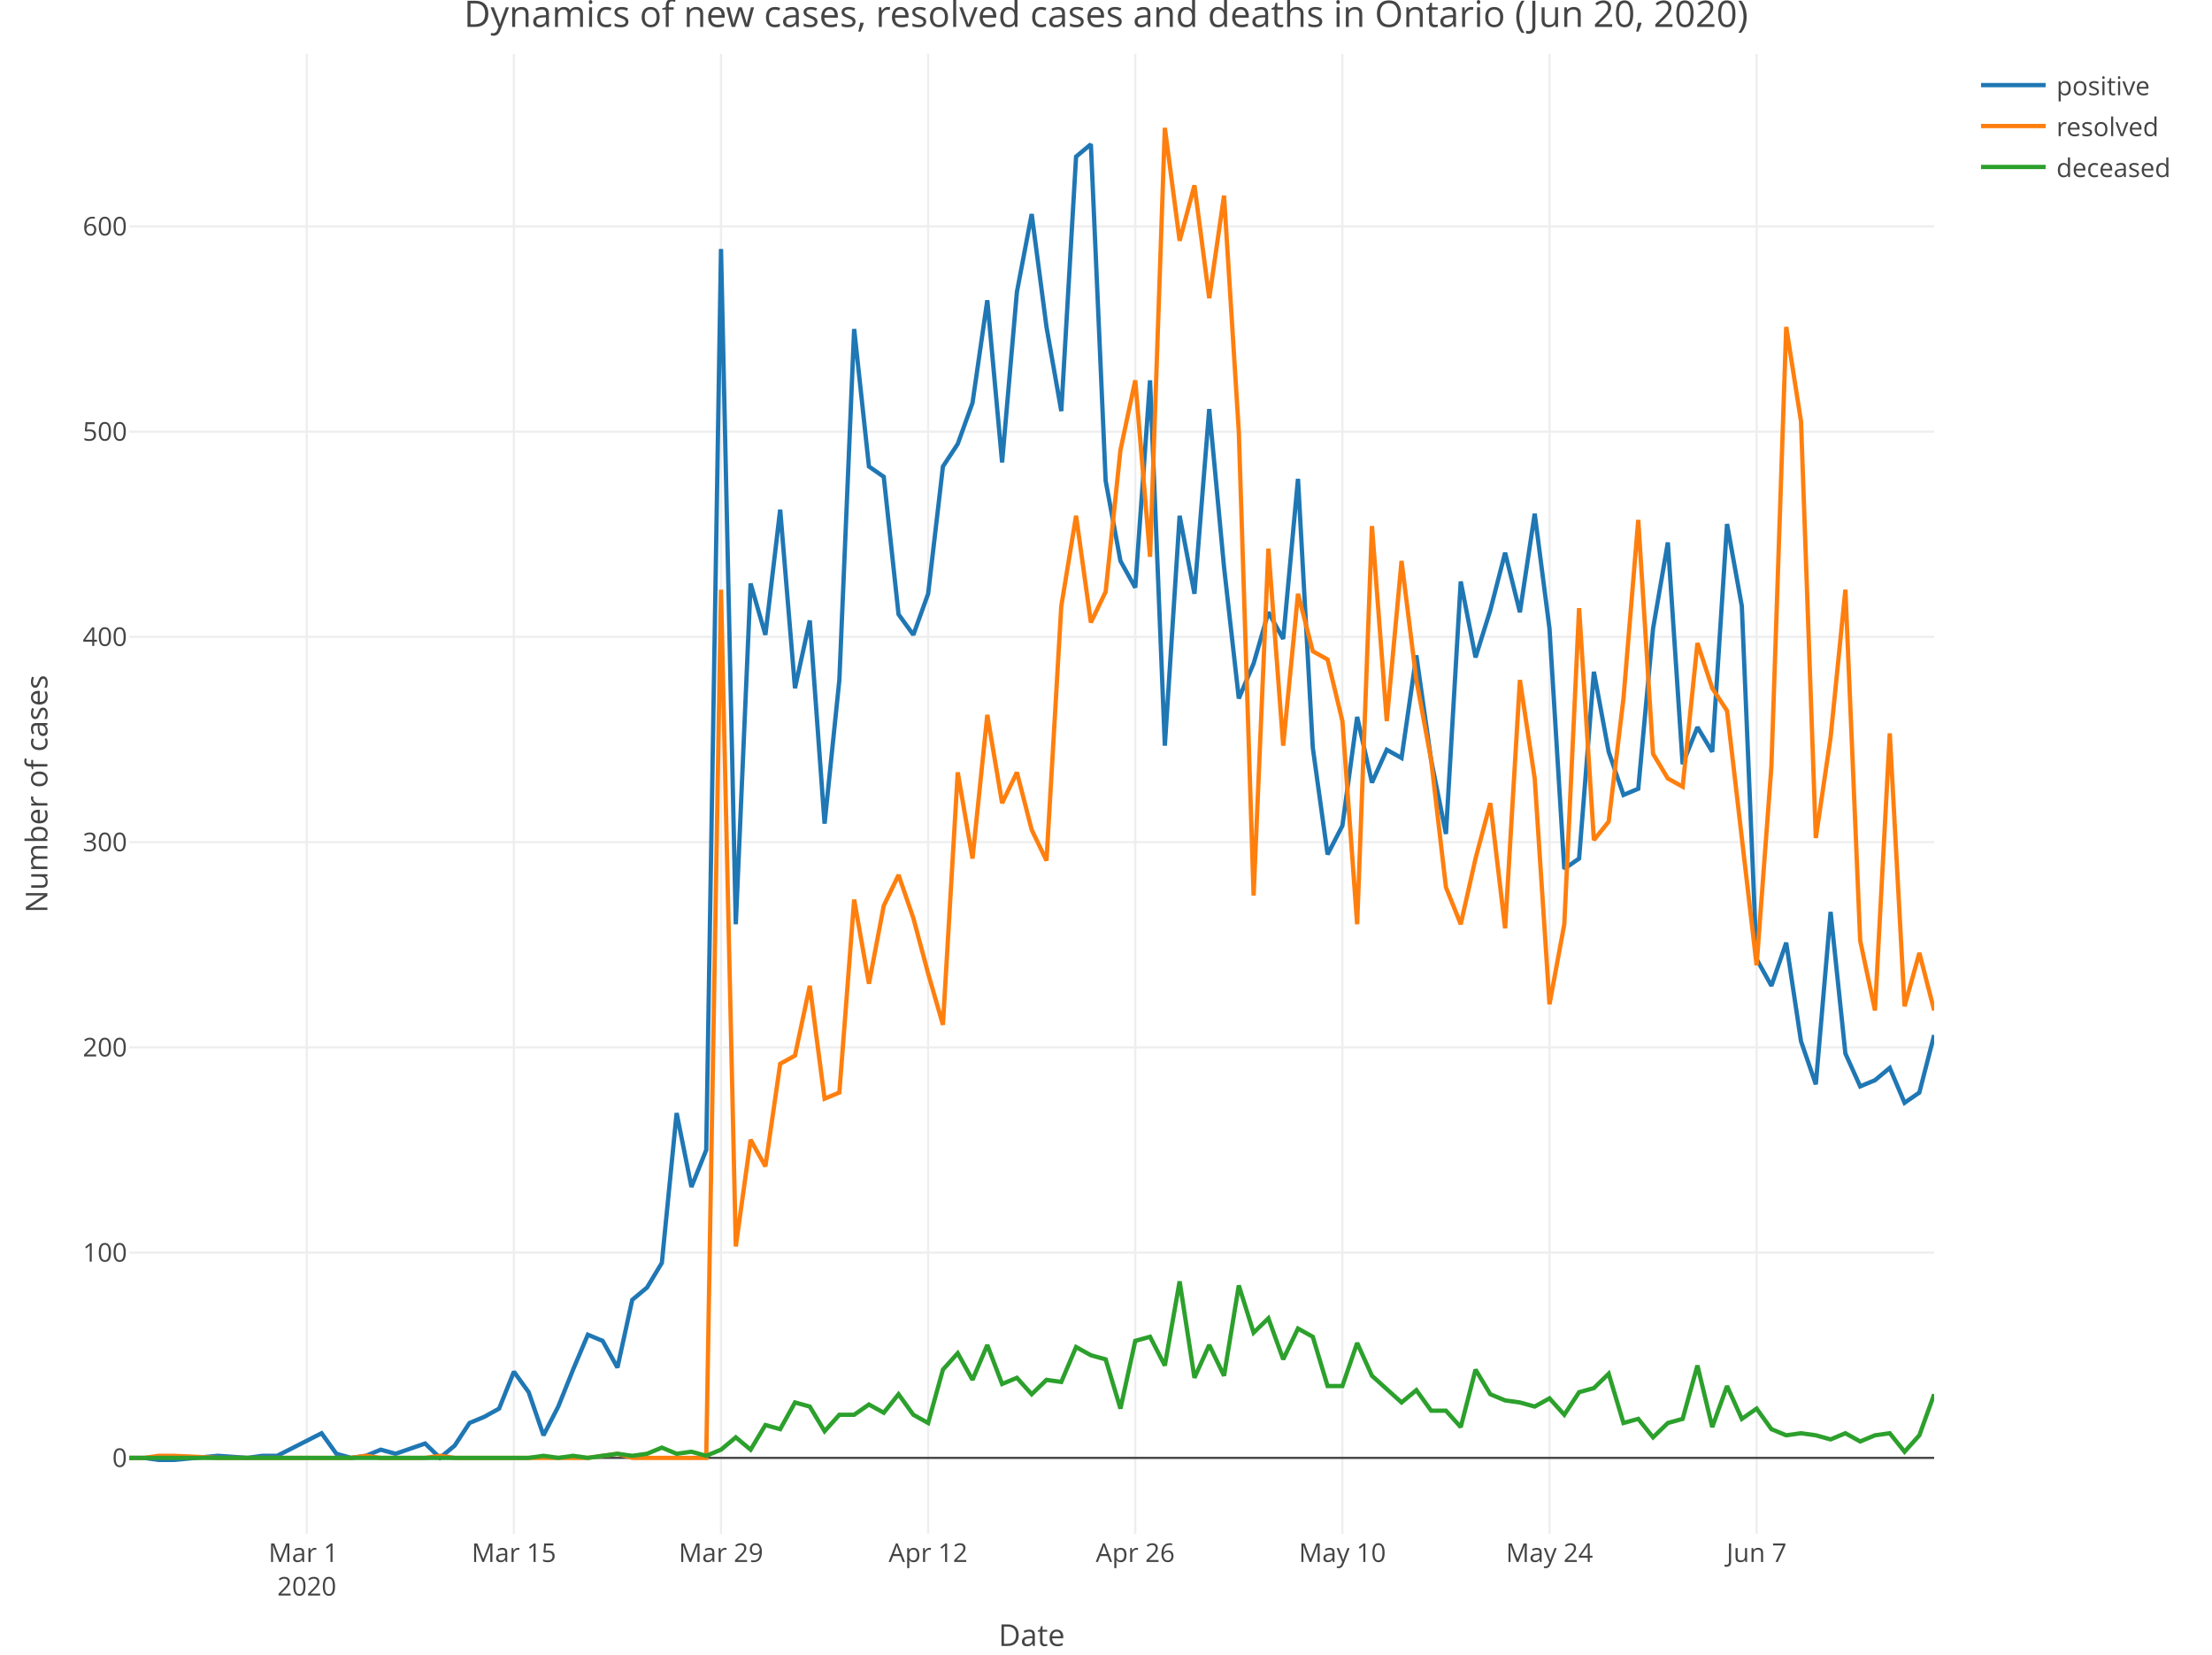
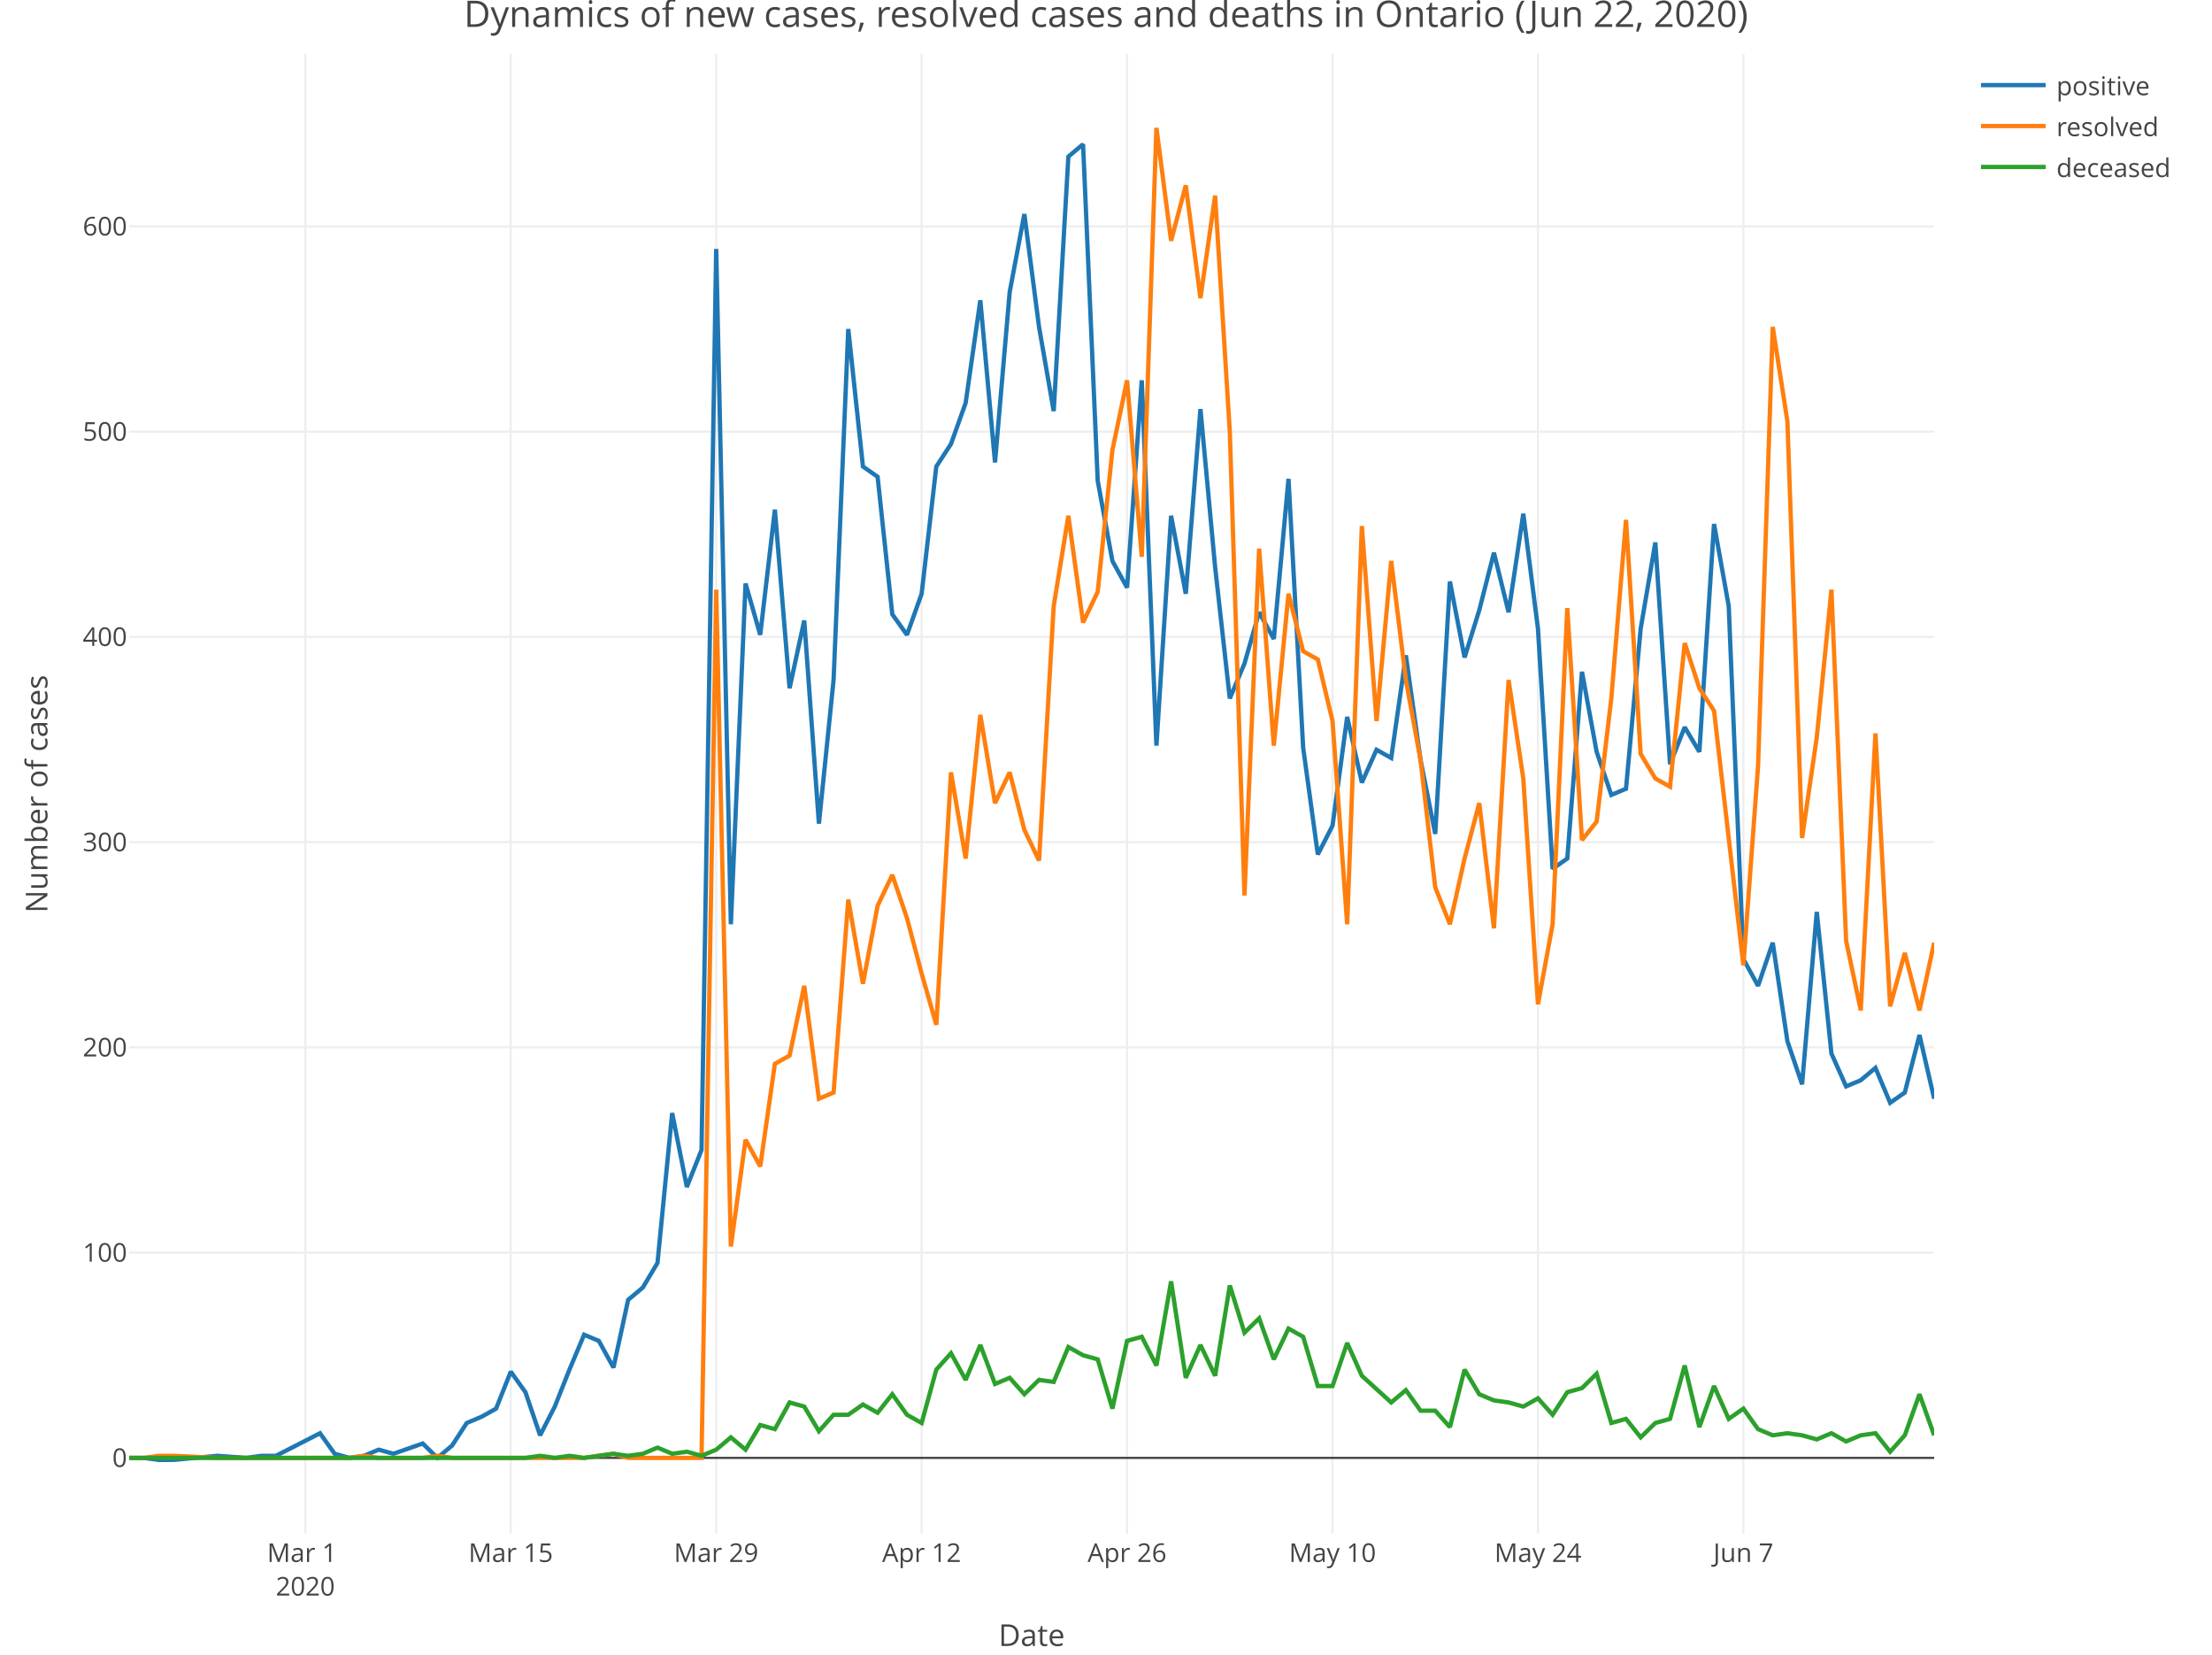
<svg xmlns="http://www.w3.org/2000/svg" class="main-svg" width="1027" height="768" style="" viewBox="0 0 1027 768">
  <rect x="0" y="0" width="1027" height="768" style="fill: rgb(255, 255, 255); fill-opacity: 1;" />
-   <defs id="defs-caba24">
+   <defs id="defs-5d5ca1">
    <g class="clips">
-       <clipPath id="clipcaba24xyplot" class="plotclip">
+       <clipPath id="clip5d5ca1xyplot" class="plotclip">
        <rect width="838" height="687" />
      </clipPath>
-       <clipPath class="axesclip" id="clipcaba24x">
+       <clipPath class="axesclip" id="clip5d5ca1x">
        <rect x="60" y="0" width="838" height="768" />
      </clipPath>
-       <clipPath class="axesclip" id="clipcaba24y">
+       <clipPath class="axesclip" id="clip5d5ca1y">
        <rect x="0" y="25" width="1027" height="687" />
      </clipPath>
-       <clipPath class="axesclip" id="clipcaba24xy">
+       <clipPath class="axesclip" id="clip5d5ca1xy">
        <rect x="60" y="25" width="838" height="687" />
      </clipPath>
    </g>
    <g class="gradients" />
  </defs>
  <g class="bglayer" />
  <g class="layer-below">
    <g class="imagelayer" />
    <g class="shapelayer" />
  </g>
  <g class="cartesianlayer">
    <g class="subplot xy">
      <g class="layer-subplot">
        <g class="shapelayer" />
        <g class="imagelayer" />
      </g>
      <g class="gridlayer">
        <g class="x">
-           <path class="xgrid crisp" transform="translate(142.43,0)" d="M0,25v687" style="stroke: rgb(238, 238, 238); stroke-opacity: 1; stroke-width: 1px;" />
-           <path class="xgrid crisp" transform="translate(238.59,0)" d="M0,25v687" style="stroke: rgb(238, 238, 238); stroke-opacity: 1; stroke-width: 1px;" />
-           <path class="xgrid crisp" transform="translate(334.75,0)" d="M0,25v687" style="stroke: rgb(238, 238, 238); stroke-opacity: 1; stroke-width: 1px;" />
-           <path class="xgrid crisp" transform="translate(430.92,0)" d="M0,25v687" style="stroke: rgb(238, 238, 238); stroke-opacity: 1; stroke-width: 1px;" />
-           <path class="xgrid crisp" transform="translate(527.08,0)" d="M0,25v687" style="stroke: rgb(238, 238, 238); stroke-opacity: 1; stroke-width: 1px;" />
-           <path class="xgrid crisp" transform="translate(623.25,0)" d="M0,25v687" style="stroke: rgb(238, 238, 238); stroke-opacity: 1; stroke-width: 1px;" />
-           <path class="xgrid crisp" transform="translate(719.41,0)" d="M0,25v687" style="stroke: rgb(238, 238, 238); stroke-opacity: 1; stroke-width: 1px;" />
-           <path class="xgrid crisp" transform="translate(815.57,0)" d="M0,25v687" style="stroke: rgb(238, 238, 238); stroke-opacity: 1; stroke-width: 1px;" />
+           <path class="xgrid crisp" transform="translate(141.76,0)" d="M0,25v687" style="stroke: rgb(238, 238, 238); stroke-opacity: 1; stroke-width: 1px;" />
+           <path class="xgrid crisp" transform="translate(237.14,0)" d="M0,25v687" style="stroke: rgb(238, 238, 238); stroke-opacity: 1; stroke-width: 1px;" />
+           <path class="xgrid crisp" transform="translate(332.52,0)" d="M0,25v687" style="stroke: rgb(238, 238, 238); stroke-opacity: 1; stroke-width: 1px;" />
+           <path class="xgrid crisp" transform="translate(427.9,0)" d="M0,25v687" style="stroke: rgb(238, 238, 238); stroke-opacity: 1; stroke-width: 1px;" />
+           <path class="xgrid crisp" transform="translate(523.28,0)" d="M0,25v687" style="stroke: rgb(238, 238, 238); stroke-opacity: 1; stroke-width: 1px;" />
+           <path class="xgrid crisp" transform="translate(618.67,0)" d="M0,25v687" style="stroke: rgb(238, 238, 238); stroke-opacity: 1; stroke-width: 1px;" />
+           <path class="xgrid crisp" transform="translate(714.05,0)" d="M0,25v687" style="stroke: rgb(238, 238, 238); stroke-opacity: 1; stroke-width: 1px;" />
+           <path class="xgrid crisp" transform="translate(809.43,0)" d="M0,25v687" style="stroke: rgb(238, 238, 238); stroke-opacity: 1; stroke-width: 1px;" />
        </g>
        <g class="y">
          <path class="ygrid crisp" transform="translate(0,581.43)" d="M60,0h838" style="stroke: rgb(238, 238, 238); stroke-opacity: 1; stroke-width: 1px;" />
          <path class="ygrid crisp" transform="translate(0,486.16)" d="M60,0h838" style="stroke: rgb(238, 238, 238); stroke-opacity: 1; stroke-width: 1px;" />
          <path class="ygrid crisp" transform="translate(0,390.89)" d="M60,0h838" style="stroke: rgb(238, 238, 238); stroke-opacity: 1; stroke-width: 1px;" />
          <path class="ygrid crisp" transform="translate(0,295.62)" d="M60,0h838" style="stroke: rgb(238, 238, 238); stroke-opacity: 1; stroke-width: 1px;" />
          <path class="ygrid crisp" transform="translate(0,200.35)" d="M60,0h838" style="stroke: rgb(238, 238, 238); stroke-opacity: 1; stroke-width: 1px;" />
          <path class="ygrid crisp" transform="translate(0,105.08)" d="M60,0h838" style="stroke: rgb(238, 238, 238); stroke-opacity: 1; stroke-width: 1px;" />
        </g>
      </g>
      <g class="zerolinelayer">
        <path class="yzl zl crisp" transform="translate(0,676.7)" d="M60,0h838" style="stroke: rgb(68, 68, 68); stroke-opacity: 1; stroke-width: 1px;" />
      </g>
      <path class="xlines-below" />
      <path class="ylines-below" />
      <g class="overlines-below" />
      <g class="xaxislayer-below" />
      <g class="yaxislayer-below" />
      <g class="overaxes-below" />
-       <g class="plot" transform="translate(60, 25)" clip-path="url('#clipcaba24xyplot')">
+       <g class="plot" transform="translate(60, 25)" clip-path="url('#clip5d5ca1xyplot')">
        <g class="scatterlayer mlayer">
-           <g class="trace scatter trace627149" style="stroke-miterlimit: 2; opacity: 1;">
+           <g class="trace scatter tracea3134c" style="stroke-miterlimit: 2; opacity: 1;">
            <g class="fills" />
            <g class="errorbars" />
            <g class="lines">
-               <path class="js-line" d="M0,651.7L6.87,651.7L13.74,652.65L20.61,652.65L41.21,650.74L54.95,651.7L61.82,650.74L68.69,650.74L89.3,640.26L96.16,649.79L103.03,651.7L109.9,650.74L116.77,647.89L123.64,649.79L137.38,645.03L144.25,651.7L151.11,645.98L157.98,635.5L164.85,632.64L171.72,628.83L178.59,611.68L185.46,621.21L192.33,641.22L199.2,627.88L206.07,610.73L212.93,594.54L219.8,597.39L226.67,609.78L233.54,578.34L240.41,572.62L247.28,561.19L254.15,491.64L261.02,525.94L267.89,508.79L274.75,90.56L281.62,404L288.49,245.85L295.36,269.67L302.23,211.55L309.1,294.44L315.97,263L322.84,357.31L329.7,290.63L336.57,127.71L343.44,191.54L350.31,196.31L357.18,260.14L364.05,269.67L370.92,250.61L377.79,191.54L384.66,181.07L391.52,162.01L398.39,114.38L405.26,189.64L412.13,110.57L419,74.36L425.87,126.76L432.74,165.82L439.61,47.69L446.48,41.97L453.34,198.21L460.21,235.37L467.08,247.75L473.95,151.53L480.82,321.11L487.69,214.41L494.56,250.61L501.43,164.87L508.3,238.23L515.16,299.2L522.03,283L528.9,259.19L535.77,271.57L542.64,197.26L549.51,322.06L556.38,371.6L563.25,358.27L570.11,307.77L576.98,338.26L583.85,323.02L590.72,326.83L597.59,279.19L604.46,327.78L611.33,362.08L618.2,244.9L625.07,280.15L631.93,258.23L638.8,231.56L645.67,259.19L652.54,213.46L659.41,266.81L666.28,378.27L673.15,373.51L680.02,286.81L686.89,323.97L693.75,343.98L700.62,341.12L707.49,266.81L714.36,226.79L721.23,329.69L728.1,312.54L734.97,323.97L741.84,218.22L748.7,256.33L755.57,420.19L762.44,432.58L769.31,412.57L776.18,458.3L783.05,478.31L789.92,398.28L796.79,464.02L803.66,479.26L810.52,476.4L817.39,470.68L824.26,486.88L831.13,482.12L838,455.44" style="vector-effect: non-scaling-stroke; fill: none; stroke: rgb(31, 119, 180); stroke-opacity: 1; stroke-width: 2px; opacity: 1;" />
+               <path class="js-line" d="M0,651.7L6.81,651.7L13.63,652.65L20.44,652.65L40.88,650.74L54.5,651.7L61.32,650.74L68.13,650.74L88.57,640.26L95.38,649.79L102.2,651.7L109.01,650.74L115.82,647.89L122.63,649.79L136.26,645.03L143.07,651.7L149.89,645.98L156.7,635.5L163.51,632.64L170.33,628.83L177.14,611.68L183.95,621.21L190.76,641.22L197.58,627.88L204.39,610.73L211.2,594.54L218.02,597.39L224.83,609.78L231.64,578.34L238.46,572.62L245.27,561.19L252.08,491.64L258.89,525.94L265.71,508.79L272.52,90.56L279.33,404L286.15,245.85L292.96,269.67L299.77,211.55L306.59,294.44L313.4,263L320.21,357.31L327.02,290.63L333.84,127.71L340.65,191.54L347.46,196.31L354.28,260.14L361.09,269.67L367.9,250.61L374.72,191.54L381.53,181.07L388.34,162.01L395.15,114.38L401.97,189.64L408.78,110.57L415.59,74.36L422.41,126.76L429.22,165.82L436.03,47.69L442.85,41.97L449.66,198.21L456.47,235.37L463.28,247.75L470.1,151.53L476.91,321.11L483.72,214.41L490.54,250.61L497.35,164.87L504.16,238.23L510.98,299.2L517.79,283L524.6,259.19L531.41,271.57L538.23,197.26L545.04,322.06L551.85,371.6L558.67,358.27L565.48,307.77L572.29,338.26L579.11,323.02L585.92,326.83L592.73,279.19L599.54,327.78L606.36,362.08L613.17,244.9L619.98,280.15L626.8,258.23L633.61,231.56L640.42,259.19L647.24,213.46L654.05,266.81L660.86,378.27L667.67,373.51L674.49,286.81L681.3,323.97L688.11,343.98L694.93,341.12L701.74,266.81L708.55,226.79L715.37,329.69L722.18,312.54L728.99,323.97L735.8,218.22L742.62,256.33L749.43,420.19L756.24,432.58L763.06,412.57L769.87,458.3L776.68,478.31L783.5,398.28L790.31,464.02L797.12,479.26L803.93,476.4L810.75,470.68L817.56,486.88L824.37,482.12L831.19,455.44L838,484.98" style="vector-effect: non-scaling-stroke; fill: none; stroke: rgb(31, 119, 180); stroke-opacity: 1; stroke-width: 2px; opacity: 1;" />
            </g>
            <g class="points" />
            <g class="text" />
          </g>
-           <g class="trace scatter trace53d86d" style="stroke-miterlimit: 2; opacity: 1;">
+           <g class="trace scatter trace8bb3c0" style="stroke-miterlimit: 2; opacity: 1;">
            <g class="fills" />
            <g class="errorbars" />
            <g class="lines">
-               <path class="js-line" d="M0,651.7L6.87,651.7L13.74,650.74L20.61,650.74L41.21,651.7L103.03,651.7L109.9,650.74L116.77,651.7L123.64,651.7L137.38,651.7L144.25,650.74L151.11,651.7L157.98,651.7L212.93,651.7L219.8,650.74L226.67,649.79L233.54,651.7L267.89,651.7L274.75,248.71L281.62,553.57L288.49,504.03L295.36,516.41L302.23,468.78L309.1,464.97L315.97,432.58L322.84,484.98L329.7,482.12L336.57,392.56L343.44,431.62L350.31,395.42L357.18,381.13L364.05,401.14L370.92,426.86L377.79,450.68L384.66,333.5L391.52,373.51L398.39,306.82L405.26,347.79L412.13,333.5L419,360.17L425.87,374.46L432.74,256.33L439.61,214.41L446.48,263.95L453.34,249.66L460.21,183.92L467.08,151.53L473.95,233.46L480.82,34.35L487.69,86.75L494.56,61.03L501.43,113.42L508.3,65.79L515.16,175.35L522.03,390.66L528.9,229.65L535.77,321.11L542.64,250.61L549.51,277.29L556.38,281.1L563.25,309.68L570.11,404L576.98,219.17L583.85,309.68L590.72,235.37L597.59,290.63L604.46,327.78L611.33,386.85L618.2,404L625.07,373.51L631.93,347.79L638.8,405.9L645.67,290.63L652.54,336.35L659.41,441.15L666.28,404L673.15,257.28L680.02,364.94L686.89,356.36L693.75,299.2L700.62,216.32L707.49,324.92L714.36,336.35L721.23,340.17L728.1,273.48L734.97,294.44L741.84,304.92L755.57,423.05L762.44,330.64L769.31,126.76L776.18,170.59L783.05,363.98L789.92,317.3L796.79,248.71L803.66,411.62L810.52,444.01L817.39,315.4L824.26,442.1L831.13,417.33L838,444.01" style="vector-effect: non-scaling-stroke; fill: none; stroke: rgb(255, 127, 14); stroke-opacity: 1; stroke-width: 2px; opacity: 1;" />
+               <path class="js-line" d="M0,651.7L6.81,651.7L13.63,650.74L20.44,650.74L40.88,651.7L102.2,651.7L109.01,650.74L115.82,651.7L122.63,651.7L136.26,651.7L143.07,650.74L149.89,651.7L156.7,651.7L211.2,651.7L218.02,650.74L224.83,649.79L231.64,651.7L265.71,651.7L272.52,248.71L279.33,553.57L286.15,504.03L292.96,516.41L299.77,468.78L306.59,464.97L313.4,432.58L320.21,484.98L327.02,482.12L333.84,392.56L340.65,431.62L347.46,395.42L354.28,381.13L361.09,401.14L367.9,426.86L374.72,450.68L381.53,333.5L388.34,373.51L395.15,306.82L401.97,347.79L408.78,333.5L415.59,360.17L422.41,374.46L429.22,256.33L436.03,214.41L442.85,263.95L449.66,249.66L456.47,183.92L463.28,151.53L470.1,233.46L476.91,34.35L483.72,86.75L490.54,61.03L497.35,113.42L504.16,65.79L510.98,175.35L517.79,390.66L524.6,229.65L531.41,321.11L538.23,250.61L545.04,277.29L551.85,281.1L558.67,309.68L565.48,404L572.29,219.17L579.11,309.68L585.92,235.37L592.73,290.63L599.54,327.78L606.36,386.85L613.17,404L619.98,373.51L626.8,347.79L633.61,405.9L640.42,290.63L647.24,336.35L654.05,441.15L660.86,404L667.67,257.28L674.49,364.94L681.3,356.36L688.11,299.2L694.93,216.32L701.74,324.92L708.55,336.35L715.37,340.17L722.18,273.48L728.99,294.44L735.8,304.92L749.43,423.05L756.24,330.64L763.06,126.76L769.87,170.59L776.68,363.98L783.5,317.3L790.31,248.71L797.12,411.62L803.93,444.01L810.75,315.4L817.56,442.1L824.37,417.33L831.19,444.01L838,412.57" style="vector-effect: non-scaling-stroke; fill: none; stroke: rgb(255, 127, 14); stroke-opacity: 1; stroke-width: 2px; opacity: 1;" />
            </g>
            <g class="points" />
            <g class="text" />
          </g>
-           <g class="trace scatter tracec10a8f" style="stroke-miterlimit: 2; opacity: 1;">
+           <g class="trace scatter trace7f7e99" style="stroke-miterlimit: 2; opacity: 1;">
            <g class="fills" />
            <g class="errorbars" />
            <g class="lines">
-               <path class="js-line" d="M0,651.7L185.46,651.7L192.33,650.74L199.2,651.7L206.07,650.74L212.93,651.7L219.8,650.74L226.67,649.79L233.54,650.74L240.41,649.79L247.28,646.93L254.15,649.79L261.02,648.84L267.89,650.74L274.75,647.89L281.62,642.17L288.49,647.89L295.36,636.45L302.23,638.36L309.1,625.97L315.97,627.88L322.84,639.31L329.7,631.69L336.57,631.69L343.44,626.93L350.31,630.74L357.18,622.16L364.05,631.69L370.92,635.5L377.79,610.73L384.66,603.11L391.52,615.49L398.39,599.3L405.26,617.4L412.13,614.54L419,622.16L425.87,615.49L432.74,616.45L439.61,600.25L446.48,604.06L453.34,605.97L460.21,628.83L467.08,597.39L473.95,595.49L480.82,608.83L487.69,569.77L494.56,614.54L501.43,599.3L508.3,613.59L515.16,571.67L522.03,593.58L528.9,586.91L535.77,605.97L542.64,591.68L549.51,595.49L556.38,618.35L563.25,618.35L570.11,598.35L576.98,613.59L590.72,625.97L597.59,620.26L604.46,629.79L611.33,629.79L618.2,637.41L625.07,610.73L631.93,622.16L638.8,625.02L645.67,625.97L652.54,627.88L659.41,624.07L666.28,631.69L673.15,621.21L680.02,619.31L686.89,612.64L693.75,635.5L700.62,633.6L707.49,642.17L714.36,635.5L721.23,633.6L728.1,608.83L734.97,637.41L741.84,618.35L748.7,633.6L755.57,628.83L762.44,638.36L769.31,641.22L776.18,640.26L783.05,641.22L789.92,643.12L796.79,640.26L803.66,644.08L810.52,641.22L817.39,640.26L824.26,648.84L831.13,641.22L838,622.16" style="vector-effect: non-scaling-stroke; fill: none; stroke: rgb(44, 160, 44); stroke-opacity: 1; stroke-width: 2px; opacity: 1;" />
+               <path class="js-line" d="M0,651.7L183.95,651.7L190.76,650.74L197.58,651.7L204.39,650.74L211.2,651.7L218.02,650.74L224.83,649.79L231.64,650.74L238.46,649.79L245.27,646.93L252.08,649.79L258.89,648.84L265.71,650.74L272.52,647.89L279.33,642.17L286.15,647.89L292.96,636.45L299.77,638.36L306.59,625.97L313.4,627.88L320.21,639.31L327.02,631.69L333.84,631.69L340.65,626.93L347.46,630.74L354.28,622.16L361.09,631.69L367.9,635.5L374.72,610.73L381.53,603.11L388.34,615.49L395.15,599.3L401.97,617.4L408.78,614.54L415.59,622.16L422.41,615.49L429.22,616.45L436.03,600.25L442.85,604.06L449.66,605.97L456.47,628.83L463.28,597.39L470.1,595.49L476.91,608.83L483.72,569.77L490.54,614.54L497.35,599.3L504.16,613.59L510.98,571.67L517.79,593.58L524.6,586.91L531.41,605.97L538.23,591.68L545.04,595.49L551.85,618.35L558.67,618.35L565.48,598.35L572.29,613.59L585.92,625.97L592.73,620.26L599.54,629.79L606.36,629.79L613.17,637.41L619.98,610.73L626.8,622.16L633.61,625.02L640.42,625.97L647.24,627.88L654.05,624.07L660.86,631.69L667.67,621.21L674.49,619.31L681.3,612.64L688.11,635.5L694.93,633.6L701.74,642.17L708.55,635.5L715.37,633.6L722.18,608.83L728.99,637.41L735.8,618.35L742.62,633.6L749.43,628.83L756.24,638.36L763.06,641.22L769.87,640.26L776.68,641.22L783.5,643.12L790.31,640.26L797.12,644.08L803.93,641.22L810.75,640.26L817.56,648.84L824.37,641.22L831.19,622.16L838,641.22" style="vector-effect: non-scaling-stroke; fill: none; stroke: rgb(44, 160, 44); stroke-opacity: 1; stroke-width: 2px; opacity: 1;" />
            </g>
            <g class="points" />
            <g class="text" />
          </g>
        </g>
      </g>
      <g class="overplot" />
      <path class="xlines-above crisp" style="fill: none;" d="M0,0" />
      <path class="ylines-above crisp" style="fill: none;" d="M0,0" />
      <g class="overlines-above" />
      <g class="xaxislayer-above">
        <g class="xtick">
-           <text text-anchor="middle" x="0" y="725" transform="translate(142.43,0)" style="font-family: 'Open Sans', verdana, arial, sans-serif; font-size: 12px; fill: rgb(68, 68, 68); fill-opacity: 1; white-space: pre;">
+           <text text-anchor="middle" x="0" y="725" transform="translate(141.76,0)" style="font-family: 'Open Sans', verdana, arial, sans-serif; font-size: 12px; fill: rgb(68, 68, 68); fill-opacity: 1; white-space: pre;">
            <tspan class="line" dy="0em" x="0" y="725">Mar 1</tspan>
            <tspan class="line" dy="1.3em" x="0" y="725">2020</tspan>
          </text>
        </g>
        <g class="xtick">
-           <text text-anchor="middle" x="0" y="725" transform="translate(238.59,0)" style="font-family: 'Open Sans', verdana, arial, sans-serif; font-size: 12px; fill: rgb(68, 68, 68); fill-opacity: 1; white-space: pre;">Mar 15</text>
-         </g>
-         <g class="xtick">
-           <text text-anchor="middle" x="0" y="725" transform="translate(334.75,0)" style="font-family: 'Open Sans', verdana, arial, sans-serif; font-size: 12px; fill: rgb(68, 68, 68); fill-opacity: 1; white-space: pre;">Mar 29</text>
-         </g>
-         <g class="xtick">
-           <text text-anchor="middle" x="0" y="725" transform="translate(430.92,0)" style="font-family: 'Open Sans', verdana, arial, sans-serif; font-size: 12px; fill: rgb(68, 68, 68); fill-opacity: 1; white-space: pre;">Apr 12</text>
-         </g>
-         <g class="xtick">
-           <text text-anchor="middle" x="0" y="725" transform="translate(527.08,0)" style="font-family: 'Open Sans', verdana, arial, sans-serif; font-size: 12px; fill: rgb(68, 68, 68); fill-opacity: 1; white-space: pre;">Apr 26</text>
-         </g>
-         <g class="xtick">
-           <text text-anchor="middle" x="0" y="725" transform="translate(623.25,0)" style="font-family: 'Open Sans', verdana, arial, sans-serif; font-size: 12px; fill: rgb(68, 68, 68); fill-opacity: 1; white-space: pre;">May 10</text>
-         </g>
-         <g class="xtick">
-           <text text-anchor="middle" x="0" y="725" transform="translate(719.41,0)" style="font-family: 'Open Sans', verdana, arial, sans-serif; font-size: 12px; fill: rgb(68, 68, 68); fill-opacity: 1; white-space: pre;">May 24</text>
-         </g>
-         <g class="xtick">
-           <text text-anchor="middle" x="0" y="725" transform="translate(815.57,0)" style="font-family: 'Open Sans', verdana, arial, sans-serif; font-size: 12px; fill: rgb(68, 68, 68); fill-opacity: 1; white-space: pre;">Jun 7</text>
+           <text text-anchor="middle" x="0" y="725" transform="translate(237.14,0)" style="font-family: 'Open Sans', verdana, arial, sans-serif; font-size: 12px; fill: rgb(68, 68, 68); fill-opacity: 1; white-space: pre;">Mar 15</text>
+         </g>
+         <g class="xtick">
+           <text text-anchor="middle" x="0" y="725" transform="translate(332.52,0)" style="font-family: 'Open Sans', verdana, arial, sans-serif; font-size: 12px; fill: rgb(68, 68, 68); fill-opacity: 1; white-space: pre;">Mar 29</text>
+         </g>
+         <g class="xtick">
+           <text text-anchor="middle" x="0" y="725" transform="translate(427.9,0)" style="font-family: 'Open Sans', verdana, arial, sans-serif; font-size: 12px; fill: rgb(68, 68, 68); fill-opacity: 1; white-space: pre;">Apr 12</text>
+         </g>
+         <g class="xtick">
+           <text text-anchor="middle" x="0" y="725" transform="translate(523.28,0)" style="font-family: 'Open Sans', verdana, arial, sans-serif; font-size: 12px; fill: rgb(68, 68, 68); fill-opacity: 1; white-space: pre;">Apr 26</text>
+         </g>
+         <g class="xtick">
+           <text text-anchor="middle" x="0" y="725" transform="translate(618.67,0)" style="font-family: 'Open Sans', verdana, arial, sans-serif; font-size: 12px; fill: rgb(68, 68, 68); fill-opacity: 1; white-space: pre;">May 10</text>
+         </g>
+         <g class="xtick">
+           <text text-anchor="middle" x="0" y="725" transform="translate(714.05,0)" style="font-family: 'Open Sans', verdana, arial, sans-serif; font-size: 12px; fill: rgb(68, 68, 68); fill-opacity: 1; white-space: pre;">May 24</text>
+         </g>
+         <g class="xtick">
+           <text text-anchor="middle" x="0" y="725" transform="translate(809.43,0)" style="font-family: 'Open Sans', verdana, arial, sans-serif; font-size: 12px; fill: rgb(68, 68, 68); fill-opacity: 1; white-space: pre;">Jun 7</text>
        </g>
      </g>
      <g class="yaxislayer-above">
        <g class="ytick">
          <text text-anchor="end" x="59" y="4.2" transform="translate(0,676.7)" style="font-family: 'Open Sans', verdana, arial, sans-serif; font-size: 12px; fill: rgb(68, 68, 68); fill-opacity: 1; white-space: pre;">0</text>
        </g>
        <g class="ytick">
          <text text-anchor="end" x="59" y="4.2" transform="translate(0,581.43)" style="font-family: 'Open Sans', verdana, arial, sans-serif; font-size: 12px; fill: rgb(68, 68, 68); fill-opacity: 1; white-space: pre;">100</text>
        </g>
        <g class="ytick">
          <text text-anchor="end" x="59" y="4.2" transform="translate(0,486.16)" style="font-family: 'Open Sans', verdana, arial, sans-serif; font-size: 12px; fill: rgb(68, 68, 68); fill-opacity: 1; white-space: pre;">200</text>
        </g>
        <g class="ytick">
          <text text-anchor="end" x="59" y="4.2" transform="translate(0,390.89)" style="font-family: 'Open Sans', verdana, arial, sans-serif; font-size: 12px; fill: rgb(68, 68, 68); fill-opacity: 1; white-space: pre;">300</text>
        </g>
        <g class="ytick">
          <text text-anchor="end" x="59" y="4.2" transform="translate(0,295.62)" style="font-family: 'Open Sans', verdana, arial, sans-serif; font-size: 12px; fill: rgb(68, 68, 68); fill-opacity: 1; white-space: pre;">400</text>
        </g>
        <g class="ytick">
          <text text-anchor="end" x="59" y="4.2" transform="translate(0,200.35)" style="font-family: 'Open Sans', verdana, arial, sans-serif; font-size: 12px; fill: rgb(68, 68, 68); fill-opacity: 1; white-space: pre;">500</text>
        </g>
        <g class="ytick">
          <text text-anchor="end" x="59" y="4.2" transform="translate(0,105.08)" style="font-family: 'Open Sans', verdana, arial, sans-serif; font-size: 12px; fill: rgb(68, 68, 68); fill-opacity: 1; white-space: pre;">600</text>
        </g>
      </g>
      <g class="overaxes-above" />
    </g>
  </g>
  <g class="polarlayer" />
  <g class="ternarylayer" />
  <g class="geolayer" />
  <g class="funnelarealayer" />
  <g class="pielayer" />
  <g class="treemaplayer" />
  <g class="sunburstlayer" />
  <g class="glimages" />
-   <defs id="topdefs-caba24">
+   <defs id="topdefs-5d5ca1">
    <g class="clips" />
-     <clipPath id="legendcaba24">
+     <clipPath id="legend5d5ca1">
      <rect width="102" height="67" x="0" y="0" />
    </clipPath>
  </defs>
  <g class="layer-above">
    <g class="imagelayer" />
    <g class="shapelayer" />
  </g>
  <g class="infolayer">
    <g class="legend" pointer-events="all" transform="translate(914.76, 25)">
      <rect class="bg" shape-rendering="crispEdges" style="stroke: rgb(68, 68, 68); stroke-opacity: 1; fill: rgb(255, 255, 255); fill-opacity: 1; stroke-width: 0px;" width="102" height="67" x="0" y="0" />
-       <g class="scrollbox" transform="translate(0, 0)" clip-path="url('#legendcaba24')">
+       <g class="scrollbox" transform="translate(0, 0)" clip-path="url('#legend5d5ca1')">
        <g class="groups">
          <g class="traces" style="opacity: 1;" transform="translate(0, 14.5)">
            <text class="legendtext user-select-none" text-anchor="start" x="40" y="4.68" style="font-family: 'Open Sans', verdana, arial, sans-serif; font-size: 12px; fill: rgb(68, 68, 68); fill-opacity: 1; white-space: pre;">positive</text>
            <g class="layers" style="opacity: 1;">
              <g class="legendfill" />
              <g class="legendlines">
                <path class="js-line" d="M5,0h30" style="fill: none; stroke: rgb(31, 119, 180); stroke-opacity: 1; stroke-width: 2px;" />
              </g>
              <g class="legendsymbols">
                <g class="legendpoints" />
              </g>
            </g>
            <rect class="legendtoggle" pointer-events="all" x="0" y="-9.5" width="96.109" height="19" style="cursor: pointer; fill: rgb(0, 0, 0); fill-opacity: 0;" />
          </g>
          <g class="traces" style="opacity: 1;" transform="translate(0, 33.5)">
            <text class="legendtext user-select-none" text-anchor="start" x="40" y="4.68" style="font-family: 'Open Sans', verdana, arial, sans-serif; font-size: 12px; fill: rgb(68, 68, 68); fill-opacity: 1; white-space: pre;">resolved</text>
            <g class="layers" style="opacity: 1;">
              <g class="legendfill" />
              <g class="legendlines">
                <path class="js-line" d="M5,0h30" style="fill: none; stroke: rgb(255, 127, 14); stroke-opacity: 1; stroke-width: 2px;" />
              </g>
              <g class="legendsymbols">
                <g class="legendpoints" />
              </g>
            </g>
            <rect class="legendtoggle" pointer-events="all" x="0" y="-9.5" width="96.109" height="19" style="cursor: pointer; fill: rgb(0, 0, 0); fill-opacity: 0;" />
          </g>
          <g class="traces" style="opacity: 1;" transform="translate(0, 52.5)">
            <text class="legendtext user-select-none" text-anchor="start" x="40" y="4.68" style="font-family: 'Open Sans', verdana, arial, sans-serif; font-size: 12px; fill: rgb(68, 68, 68); fill-opacity: 1; white-space: pre;">deceased</text>
            <g class="layers" style="opacity: 1;">
              <g class="legendfill" />
              <g class="legendlines">
                <path class="js-line" d="M5,0h30" style="fill: none; stroke: rgb(44, 160, 44); stroke-opacity: 1; stroke-width: 2px;" />
              </g>
              <g class="legendsymbols">
                <g class="legendpoints" />
              </g>
            </g>
            <rect class="legendtoggle" pointer-events="all" x="0" y="-9.5" width="96.109" height="19" style="cursor: pointer; fill: rgb(0, 0, 0); fill-opacity: 0;" />
          </g>
        </g>
      </g>
      <rect class="scrollbar" rx="20" ry="3" width="0" height="0" style="fill: rgb(128, 139, 164); fill-opacity: 1;" x="0" y="0" />
    </g>
    <g class="g-gtitle">
-       <text class="gtitle" x="513.5" y="12.5" text-anchor="middle" dy="0em" style="font-family: 'Open Sans', verdana, arial, sans-serif; font-size: 17px; fill: rgb(68, 68, 68); opacity: 1; font-weight: normal; white-space: pre;">Dynamics of new cases, resolved cases and deaths in Ontario (Jun 20, 2020)</text>
+       <text class="gtitle" x="513.5" y="12.5" text-anchor="middle" dy="0em" style="font-family: 'Open Sans', verdana, arial, sans-serif; font-size: 17px; fill: rgb(68, 68, 68); opacity: 1; font-weight: normal; white-space: pre;">Dynamics of new cases, resolved cases and deaths in Ontario (Jun 22, 2020)</text>
    </g>
    <g class="g-xtitle">
      <text class="xtitle" x="479" y="764" text-anchor="middle" style="font-family: 'Open Sans', verdana, arial, sans-serif; font-size: 14px; fill: rgb(68, 68, 68); opacity: 1; font-weight: normal; white-space: pre;">Date</text>
    </g>
    <g class="g-ytitle">
      <text class="ytitle" transform="rotate(-90,22,368.5)" x="22" y="368.5" text-anchor="middle" style="font-family: 'Open Sans', verdana, arial, sans-serif; font-size: 14px; fill: rgb(68, 68, 68); opacity: 1; font-weight: normal; white-space: pre;">Number of cases</text>
    </g>
  </g>
</svg>
